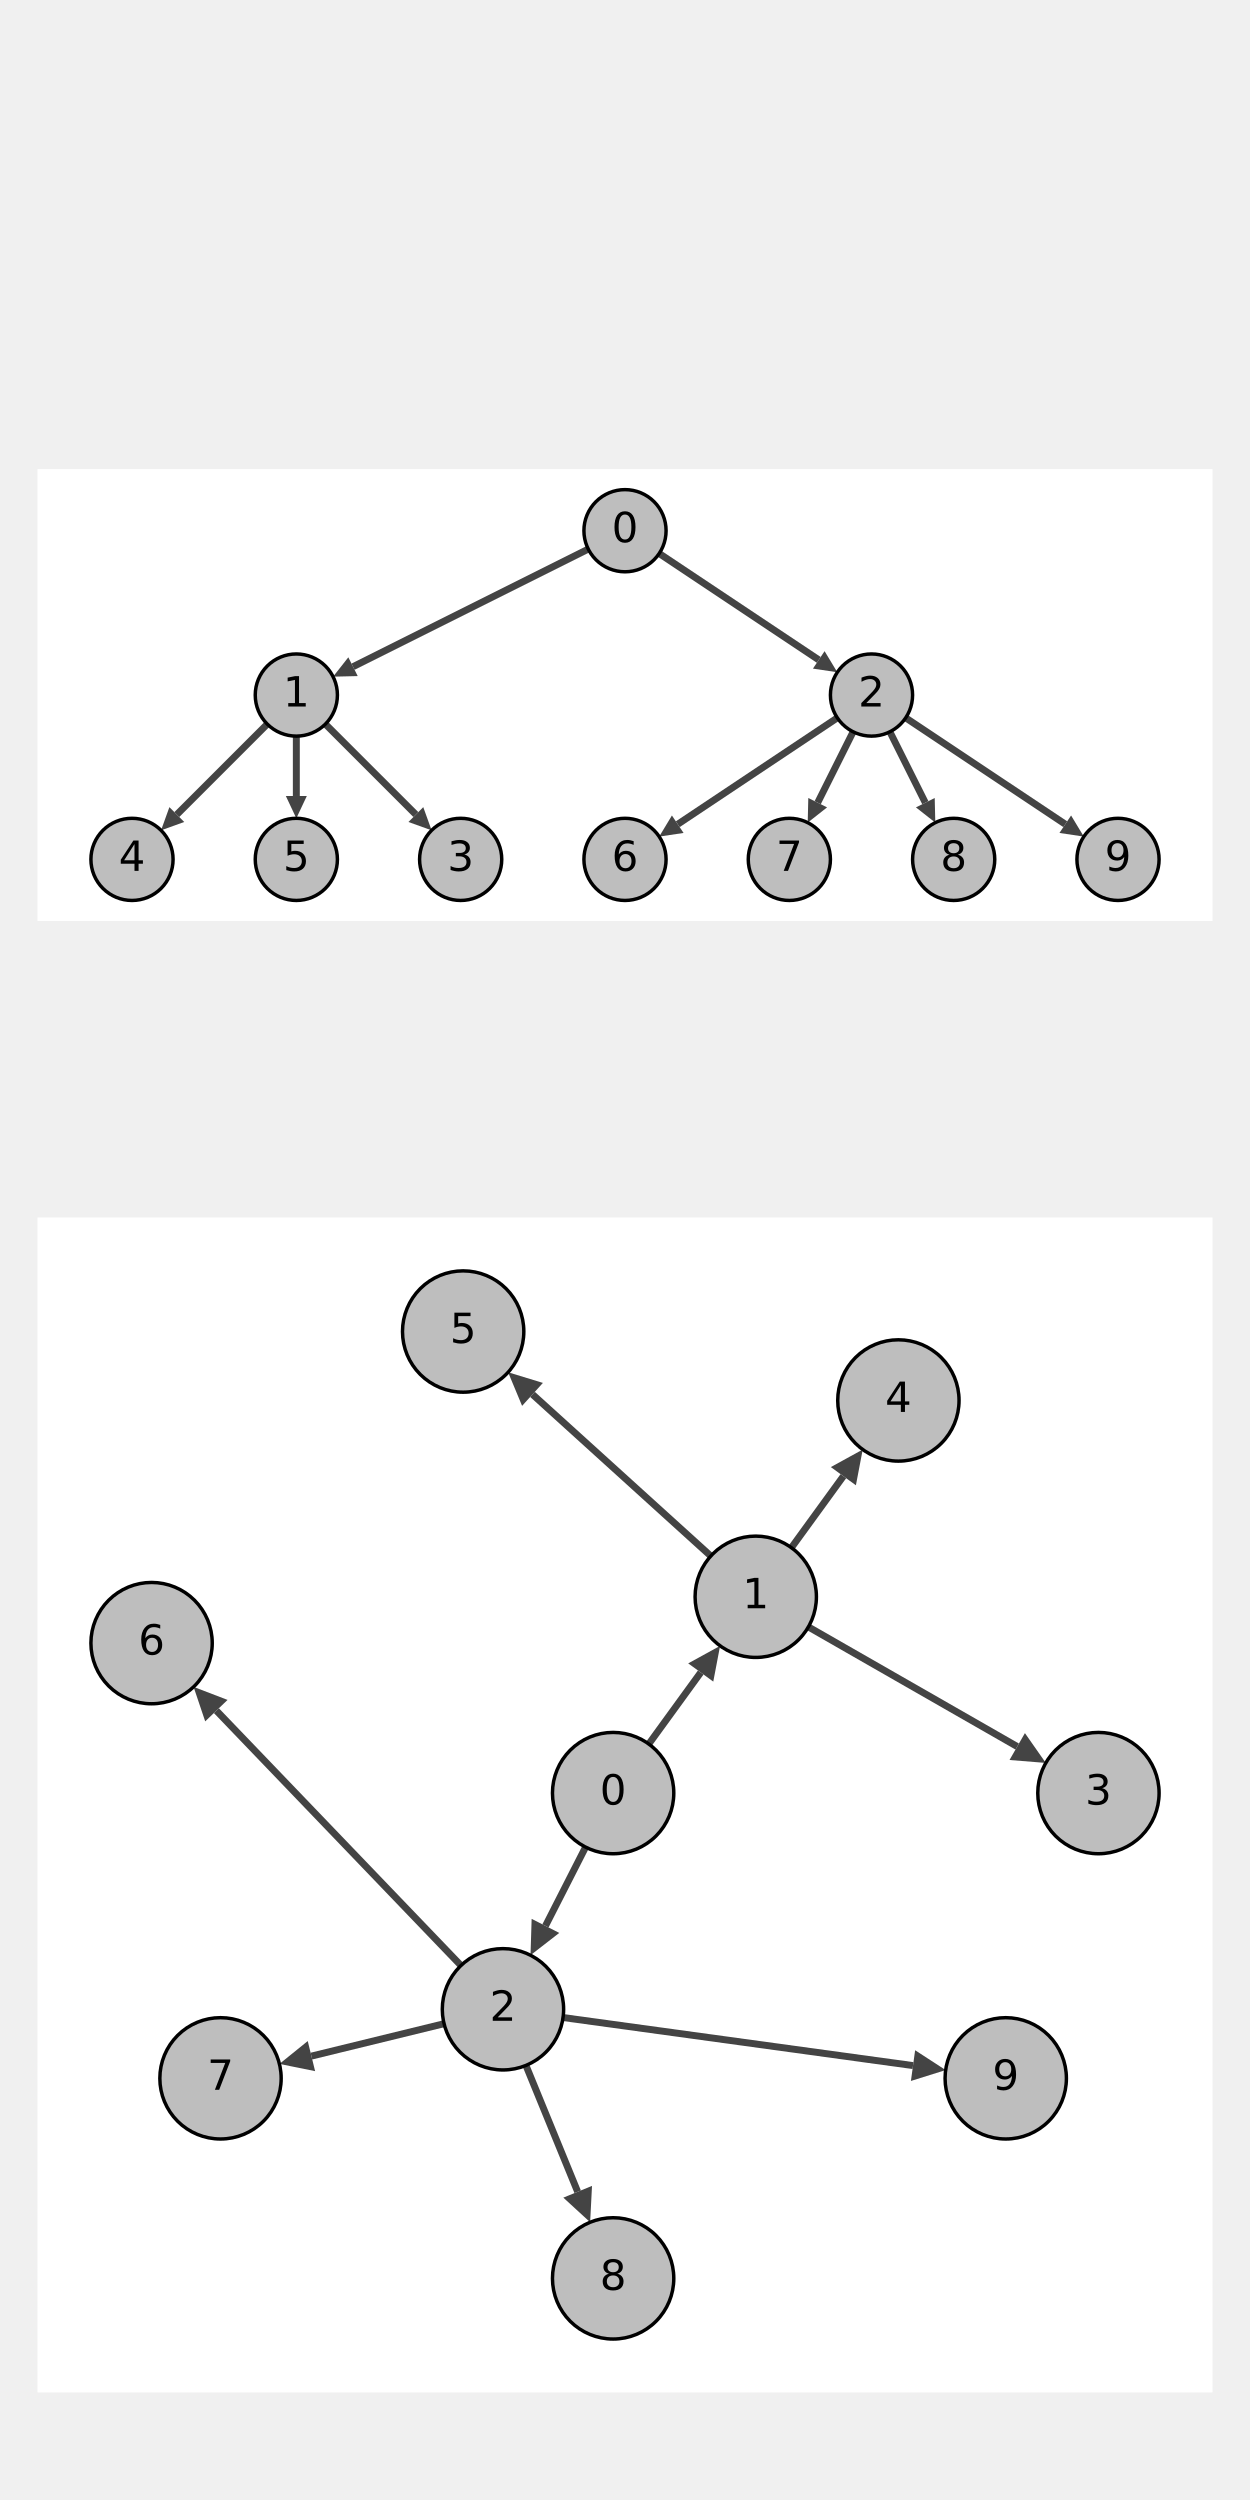
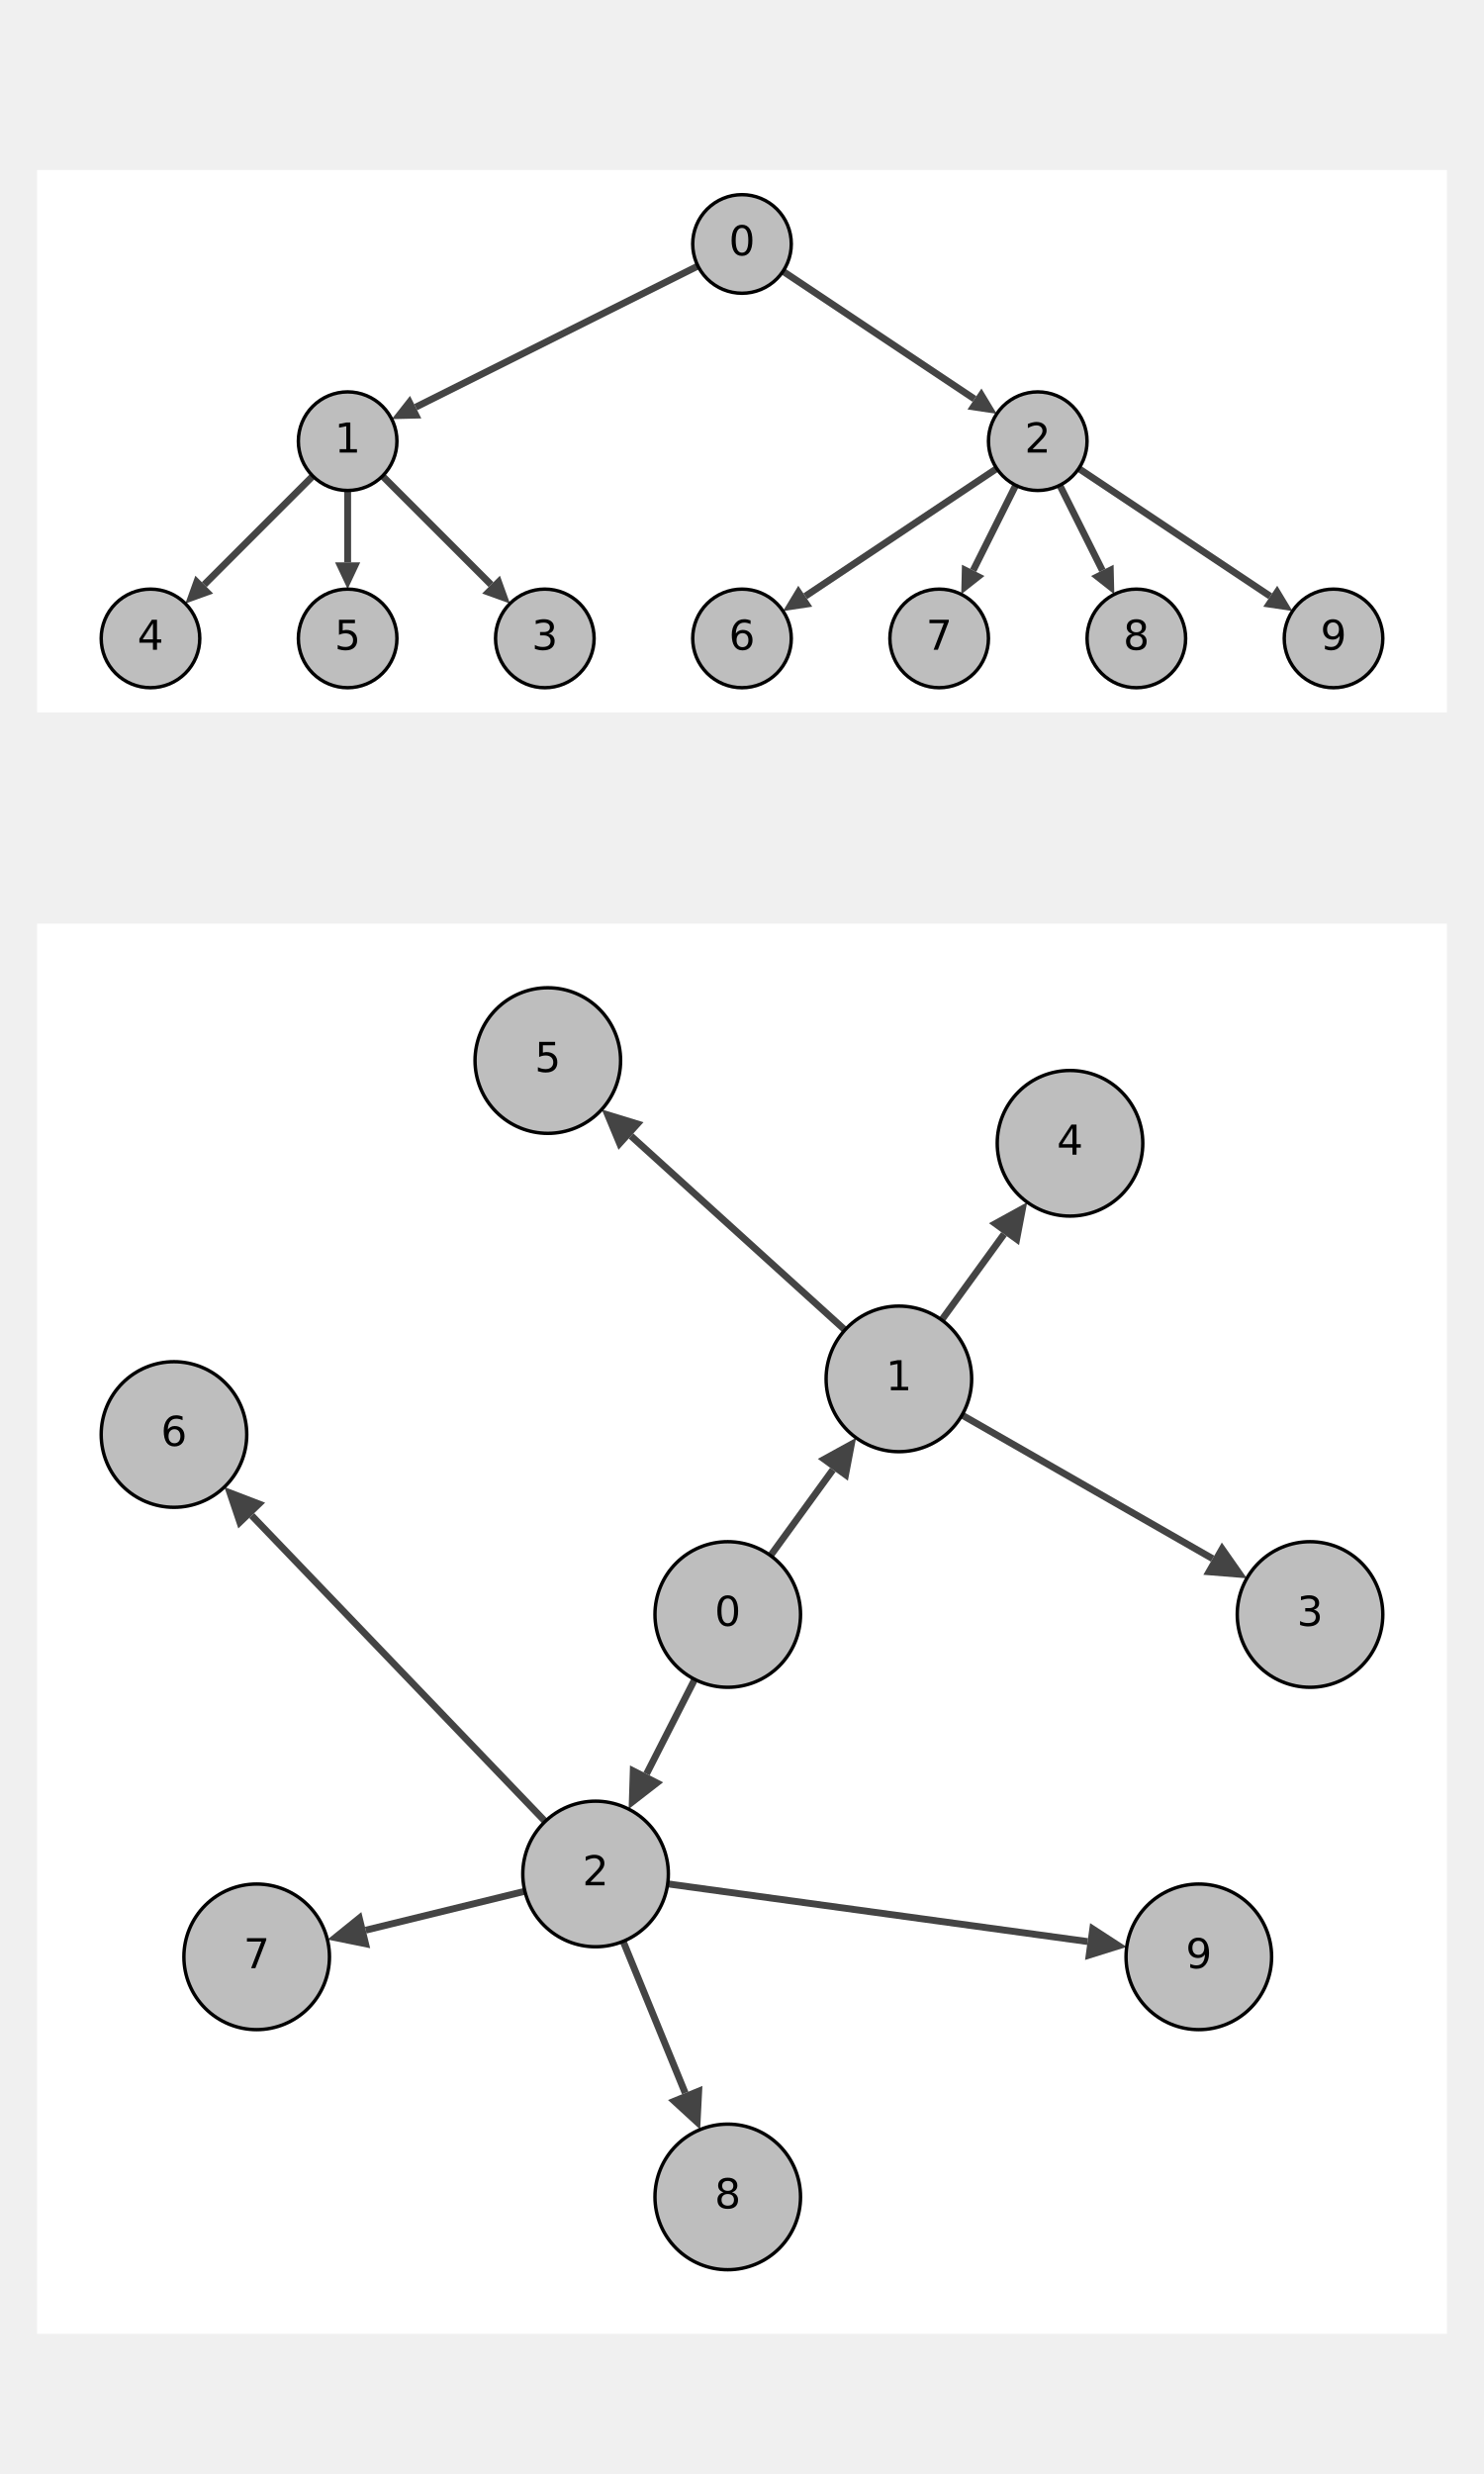
- <svg xmlns="http://www.w3.org/2000/svg" xmlns:xlink="http://www.w3.org/1999/xlink" width="360pt" height="720pt" viewBox="0 0 360 720" version="1.1">
+ <svg xmlns="http://www.w3.org/2000/svg" xmlns:xlink="http://www.w3.org/1999/xlink" width="432pt" height="720pt" viewBox="0 0 432 720" version="1.1">
  <defs>
    <style type="text/css">*{stroke-linejoin: round; stroke-linecap: butt}</style>
  </defs>
  <g id="figure_1">
    <g id="patch_1">
-       <path d="M 0 720  L 360 720  L 360 0  L 0 0  L 0 720  z " style="fill: none" />
+       <path d="M 0 720  L 432 720  L 432 0  L 0 0  L 0 720  z " style="fill: none" />
    </g>
    <g id="axes_1">
      <g id="patch_2">
-         <path d="M 10.8 265.25  L 349.2 265.25  L 349.2 135.096  L 10.8 135.096  z " style="fill: #ffffff" />
+         <path d="M 10.8 207.32  L 421.2 207.32  L 421.2 49.473  L 10.8 49.473  z " style="fill: #ffffff" />
      </g>
      <g id="patch_3">
-         <path d="M 180 152.844  L 101.671 192.009  " clip-path="url(#pfef08d0607)" style="fill: none; stroke: #444444; stroke-width: 2; stroke-linejoin: miter" />
+         <path d="M 216 70.998  L 121.005 118.495  " clip-path="url(#p6d40c6a4cc)" style="fill: none; stroke: #444444; stroke-width: 2; stroke-linejoin: miter" />
      </g>
      <g id="patch_4">
-         <path d="M 95.926 194.881  L 103.023 194.712  L 100.319 189.305  z " clip-path="url(#pfef08d0607)" style="fill: #444444" />
+         <path d="M 114.038 121.979  L 122.645 121.774  L 119.366 115.216  z " clip-path="url(#p6d40c6a4cc)" style="fill: #444444" />
      </g>
      <g id="patch_5">
-         <path d="M 180 152.844  L 235.803 190.046  " clip-path="url(#pfef08d0607)" style="fill: none; stroke: #444444; stroke-width: 2; stroke-linejoin: miter" />
+         <path d="M 216 70.998  L 283.676 116.115  " clip-path="url(#p6d40c6a4cc)" style="fill: none; stroke: #444444; stroke-width: 2; stroke-linejoin: miter" />
      </g>
      <g id="patch_6">
-         <path d="M 241.148 193.61  L 237.48 187.531  L 234.127 192.561  z " clip-path="url(#pfef08d0607)" style="fill: #444444" />
+         <path d="M 290.158 120.437  L 285.71 113.065  L 281.643 119.166  z " clip-path="url(#p6d40c6a4cc)" style="fill: #444444" />
      </g>
      <g id="patch_7">
-         <path d="M 85.343 200.173  L 119.763 234.593  " clip-path="url(#pfef08d0607)" style="fill: none; stroke: #444444; stroke-width: 2; stroke-linejoin: miter" />
+         <path d="M 101.203 128.397  L 142.946 170.14  " clip-path="url(#p6d40c6a4cc)" style="fill: none; stroke: #444444; stroke-width: 2; stroke-linejoin: miter" />
      </g>
      <g id="patch_8">
-         <path d="M 124.305 239.135  L 121.9 232.455  L 117.625 236.73  z " clip-path="url(#pfef08d0607)" style="fill: #444444" />
+         <path d="M 148.455 175.648  L 145.538 167.548  L 140.354 172.732  z " clip-path="url(#p6d40c6a4cc)" style="fill: #444444" />
      </g>
      <g id="patch_9">
-         <path d="M 85.343 200.173  L 50.923 234.593  " clip-path="url(#pfef08d0607)" style="fill: none; stroke: #444444; stroke-width: 2; stroke-linejoin: miter" />
+         <path d="M 101.203 128.397  L 59.46 170.14  " clip-path="url(#p6d40c6a4cc)" style="fill: none; stroke: #444444; stroke-width: 2; stroke-linejoin: miter" />
      </g>
      <g id="patch_10">
-         <path d="M 46.381 239.135  L 53.06 236.73  L 48.785 232.455  z " clip-path="url(#pfef08d0607)" style="fill: #444444" />
+         <path d="M 53.951 175.648  L 62.052 172.732  L 56.867 167.548  z " clip-path="url(#p6d40c6a4cc)" style="fill: #444444" />
      </g>
      <g id="patch_11">
-         <path d="M 85.343 200.173  L 85.343 229.246  " clip-path="url(#pfef08d0607)" style="fill: none; stroke: #444444; stroke-width: 2; stroke-linejoin: miter" />
+         <path d="M 101.203 128.397  L 101.203 163.655  " clip-path="url(#p6d40c6a4cc)" style="fill: none; stroke: #444444; stroke-width: 2; stroke-linejoin: miter" />
      </g>
      <g id="patch_12">
-         <path d="M 85.343 235.669  L 88.365 229.246  L 82.32 229.246  z " clip-path="url(#pfef08d0607)" style="fill: #444444" />
+         <path d="M 101.203 171.445  L 104.869 163.655  L 97.537 163.655  z " clip-path="url(#p6d40c6a4cc)" style="fill: #444444" />
      </g>
      <g id="patch_13">
-         <path d="M 250.993 200.173  L 195.19 237.375  " clip-path="url(#pfef08d0607)" style="fill: none; stroke: #444444; stroke-width: 2; stroke-linejoin: miter" />
+         <path d="M 302.098 128.397  L 234.422 173.514  " clip-path="url(#p6d40c6a4cc)" style="fill: none; stroke: #444444; stroke-width: 2; stroke-linejoin: miter" />
      </g>
      <g id="patch_14">
-         <path d="M 189.845 240.938  L 196.866 239.89  L 193.513 234.86  z " clip-path="url(#pfef08d0607)" style="fill: #444444" />
+         <path d="M 227.94 177.835  L 236.455 176.564  L 232.388 170.464  z " clip-path="url(#p6d40c6a4cc)" style="fill: #444444" />
      </g>
      <g id="patch_15">
-         <path d="M 250.993 200.173  L 235.493 231.173  " clip-path="url(#pfef08d0607)" style="fill: none; stroke: #444444; stroke-width: 2; stroke-linejoin: miter" />
+         <path d="M 302.098 128.397  L 283.3 165.992  " clip-path="url(#p6d40c6a4cc)" style="fill: none; stroke: #444444; stroke-width: 2; stroke-linejoin: miter" />
      </g>
      <g id="patch_16">
-         <path d="M 232.62 236.919  L 238.197 232.525  L 232.789 229.821  z " clip-path="url(#pfef08d0607)" style="fill: #444444" />
+         <path d="M 279.816 172.96  L 286.579 167.632  L 280.021 164.353  z " clip-path="url(#p6d40c6a4cc)" style="fill: #444444" />
      </g>
      <g id="patch_17">
-         <path d="M 250.993 200.173  L 266.493 231.173  " clip-path="url(#pfef08d0607)" style="fill: none; stroke: #444444; stroke-width: 2; stroke-linejoin: miter" />
+         <path d="M 302.098 128.397  L 320.896 165.992  " clip-path="url(#p6d40c6a4cc)" style="fill: none; stroke: #444444; stroke-width: 2; stroke-linejoin: miter" />
      </g>
      <g id="patch_18">
-         <path d="M 269.366 236.919  L 269.197 229.821  L 263.789 232.525  z " clip-path="url(#pfef08d0607)" style="fill: #444444" />
+         <path d="M 324.38 172.96  L 324.175 164.353  L 317.617 167.632  z " clip-path="url(#p6d40c6a4cc)" style="fill: #444444" />
      </g>
      <g id="patch_19">
-         <path d="M 250.993 200.173  L 306.796 237.375  " clip-path="url(#pfef08d0607)" style="fill: none; stroke: #444444; stroke-width: 2; stroke-linejoin: miter" />
+         <path d="M 302.098 128.397  L 369.774 173.514  " clip-path="url(#p6d40c6a4cc)" style="fill: none; stroke: #444444; stroke-width: 2; stroke-linejoin: miter" />
      </g>
      <g id="patch_20">
-         <path d="M 312.141 240.938  L 308.473 234.86  L 305.12 239.89  z " clip-path="url(#pfef08d0607)" style="fill: #444444" />
+         <path d="M 376.256 177.835  L 371.808 170.464  L 367.741 176.564  z " clip-path="url(#p6d40c6a4cc)" style="fill: #444444" />
      </g>
      <g id="matplotlib.axis_1" />
      <g id="matplotlib.axis_2" />
      <g id="patch_21">
-         <path d="M 180 164.676  C 183.138 164.676 186.148 163.43 188.367 161.211  C 190.585 158.992 191.832 155.982 191.832 152.844  C 191.832 149.706 190.585 146.696 188.367 144.478  C 186.148 142.259 183.138 141.012 180 141.012  C 176.862 141.012 173.852 142.259 171.633 144.478  C 169.415 146.696 168.168 149.706 168.168 152.844  C 168.168 155.982 169.415 158.992 171.633 161.211  C 173.852 163.43 176.862 164.676 180 164.676  z " clip-path="url(#pfef08d0607)" style="fill: #bebebe; stroke: #000000; stroke-linejoin: miter" />
+         <path d="M 216 85.348  C 219.806 85.348 223.456 83.836 226.147 81.145  C 228.838 78.454 230.35 74.803 230.35 70.998  C 230.35 67.192 228.838 63.542 226.147 60.851  C 223.456 58.16 219.806 56.648 216 56.648  C 212.194 56.648 208.544 58.16 205.853 60.851  C 203.162 63.542 201.65 67.192 201.65 70.998  C 201.65 74.803 203.162 78.454 205.853 81.145  C 208.544 83.836 212.194 85.348 216 85.348  z " clip-path="url(#p6d40c6a4cc)" style="fill: #bebebe; stroke: #000000; stroke-linejoin: miter" />
      </g>
      <g id="patch_22">
-         <path d="M 85.343 212.005  C 88.481 212.005 91.49 210.758 93.709 208.54  C 95.928 206.321 97.175 203.311 97.175 200.173  C 97.175 197.035 95.928 194.025 93.709 191.806  C 91.49 189.587 88.481 188.341 85.343 188.341  C 82.205 188.341 79.195 189.587 76.976 191.806  C 74.757 194.025 73.51 197.035 73.51 200.173  C 73.51 203.311 74.757 206.321 76.976 208.54  C 79.195 210.758 82.205 212.005 85.343 212.005  z " clip-path="url(#pfef08d0607)" style="fill: #bebebe; stroke: #000000; stroke-linejoin: miter" />
+         <path d="M 101.203 142.746  C 105.008 142.746 108.659 141.234 111.35 138.543  C 114.04 135.852 115.552 132.202 115.552 128.397  C 115.552 124.591 114.04 120.941 111.35 118.25  C 108.659 115.559 105.008 114.047 101.203 114.047  C 97.397 114.047 93.747 115.559 91.056 118.25  C 88.365 120.941 86.853 124.591 86.853 128.397  C 86.853 132.202 88.365 135.852 91.056 138.543  C 93.747 141.234 97.397 142.746 101.203 142.746  z " clip-path="url(#p6d40c6a4cc)" style="fill: #bebebe; stroke: #000000; stroke-linejoin: miter" />
      </g>
      <g id="patch_23">
-         <path d="M 250.993 212.005  C 254.131 212.005 257.141 210.758 259.36 208.54  C 261.578 206.321 262.825 203.311 262.825 200.173  C 262.825 197.035 261.578 194.025 259.36 191.806  C 257.141 189.587 254.131 188.341 250.993 188.341  C 247.855 188.341 244.845 189.587 242.626 191.806  C 240.408 194.025 239.161 197.035 239.161 200.173  C 239.161 203.311 240.408 206.321 242.626 208.54  C 244.845 210.758 247.855 212.005 250.993 212.005  z " clip-path="url(#pfef08d0607)" style="fill: #bebebe; stroke: #000000; stroke-linejoin: miter" />
+         <path d="M 302.098 142.746  C 305.903 142.746 309.554 141.234 312.245 138.543  C 314.936 135.852 316.448 132.202 316.448 128.397  C 316.448 124.591 314.936 120.941 312.245 118.25  C 309.554 115.559 305.903 114.047 302.098 114.047  C 298.292 114.047 294.642 115.559 291.951 118.25  C 289.26 120.941 287.748 124.591 287.748 128.397  C 287.748 132.202 289.26 135.852 291.951 138.543  C 294.642 141.234 298.292 142.746 302.098 142.746  z " clip-path="url(#p6d40c6a4cc)" style="fill: #bebebe; stroke: #000000; stroke-linejoin: miter" />
      </g>
      <g id="patch_24">
-         <path d="M 132.671 259.334  C 135.809 259.334 138.819 258.087 141.038 255.868  C 143.257 253.649 144.503 250.64 144.503 247.502  C 144.503 244.364 143.257 241.354 141.038 239.135  C 138.819 236.916 135.809 235.669 132.671 235.669  C 129.533 235.669 126.524 236.916 124.305 239.135  C 122.086 241.354 120.839 244.364 120.839 247.502  C 120.839 250.64 122.086 253.649 124.305 255.868  C 126.524 258.087 129.533 259.334 132.671 259.334  z " clip-path="url(#pfef08d0607)" style="fill: #bebebe; stroke: #000000; stroke-linejoin: miter" />
+         <path d="M 158.601 200.145  C 162.407 200.145 166.057 198.633 168.748 195.942  C 171.439 193.251 172.951 189.601 172.951 185.795  C 172.951 181.99 171.439 178.339 168.748 175.648  C 166.057 172.957 162.407 171.445 158.601 171.445  C 154.796 171.445 151.146 172.957 148.455 175.648  C 145.764 178.339 144.252 181.99 144.252 185.795  C 144.252 189.601 145.764 193.251 148.455 195.942  C 151.146 198.633 154.796 200.145 158.601 200.145  z " clip-path="url(#p6d40c6a4cc)" style="fill: #bebebe; stroke: #000000; stroke-linejoin: miter" />
      </g>
      <g id="patch_25">
-         <path d="M 38.014 259.334  C 41.152 259.334 44.162 258.087 46.381 255.868  C 48.599 253.649 49.846 250.64 49.846 247.502  C 49.846 244.364 48.599 241.354 46.381 239.135  C 44.162 236.916 41.152 235.669 38.014 235.669  C 34.876 235.669 31.866 236.916 29.647 239.135  C 27.429 241.354 26.182 244.364 26.182 247.502  C 26.182 250.64 27.429 253.649 29.647 255.868  C 31.866 258.087 34.876 259.334 38.014 259.334  z " clip-path="url(#pfef08d0607)" style="fill: #bebebe; stroke: #000000; stroke-linejoin: miter" />
+         <path d="M 43.804 200.145  C 47.61 200.145 51.26 198.633 53.951 195.942  C 56.642 193.251 58.154 189.601 58.154 185.795  C 58.154 181.99 56.642 178.339 53.951 175.648  C 51.26 172.957 47.61 171.445 43.804 171.445  C 39.999 171.445 36.348 172.957 33.657 175.648  C 30.967 178.339 29.455 181.99 29.455 185.795  C 29.455 189.601 30.967 193.251 33.657 195.942  C 36.348 198.633 39.999 200.145 43.804 200.145  z " clip-path="url(#p6d40c6a4cc)" style="fill: #bebebe; stroke: #000000; stroke-linejoin: miter" />
      </g>
      <g id="patch_26">
-         <path d="M 85.343 259.334  C 88.481 259.334 91.49 258.087 93.709 255.868  C 95.928 253.649 97.175 250.64 97.175 247.502  C 97.175 244.364 95.928 241.354 93.709 239.135  C 91.49 236.916 88.481 235.669 85.343 235.669  C 82.205 235.669 79.195 236.916 76.976 239.135  C 74.757 241.354 73.51 244.364 73.51 247.502  C 73.51 250.64 74.757 253.649 76.976 255.868  C 79.195 258.087 82.205 259.334 85.343 259.334  z " clip-path="url(#pfef08d0607)" style="fill: #bebebe; stroke: #000000; stroke-linejoin: miter" />
+         <path d="M 101.203 200.145  C 105.008 200.145 108.659 198.633 111.35 195.942  C 114.04 193.251 115.552 189.601 115.552 185.795  C 115.552 181.99 114.04 178.339 111.35 175.648  C 108.659 172.957 105.008 171.445 101.203 171.445  C 97.397 171.445 93.747 172.957 91.056 175.648  C 88.365 178.339 86.853 181.99 86.853 185.795  C 86.853 189.601 88.365 193.251 91.056 195.942  C 93.747 198.633 97.397 200.145 101.203 200.145  z " clip-path="url(#p6d40c6a4cc)" style="fill: #bebebe; stroke: #000000; stroke-linejoin: miter" />
      </g>
      <g id="patch_27">
-         <path d="M 180 259.334  C 183.138 259.334 186.148 258.087 188.367 255.868  C 190.585 253.649 191.832 250.64 191.832 247.502  C 191.832 244.364 190.585 241.354 188.367 239.135  C 186.148 236.916 183.138 235.669 180 235.669  C 176.862 235.669 173.852 236.916 171.633 239.135  C 169.415 241.354 168.168 244.364 168.168 247.502  C 168.168 250.64 169.415 253.649 171.633 255.868  C 173.852 258.087 176.862 259.334 180 259.334  z " clip-path="url(#pfef08d0607)" style="fill: #bebebe; stroke: #000000; stroke-linejoin: miter" />
+         <path d="M 216 200.145  C 219.806 200.145 223.456 198.633 226.147 195.942  C 228.838 193.251 230.35 189.601 230.35 185.795  C 230.35 181.99 228.838 178.339 226.147 175.648  C 223.456 172.957 219.806 171.445 216 171.445  C 212.194 171.445 208.544 172.957 205.853 175.648  C 203.162 178.339 201.65 181.99 201.65 185.795  C 201.65 189.601 203.162 193.251 205.853 195.942  C 208.544 198.633 212.194 200.145 216 200.145  z " clip-path="url(#p6d40c6a4cc)" style="fill: #bebebe; stroke: #000000; stroke-linejoin: miter" />
      </g>
      <g id="patch_28">
-         <path d="M 227.329 259.334  C 230.467 259.334 233.476 258.087 235.695 255.868  C 237.914 253.649 239.161 250.64 239.161 247.502  C 239.161 244.364 237.914 241.354 235.695 239.135  C 233.476 236.916 230.467 235.669 227.329 235.669  C 224.191 235.669 221.181 236.916 218.962 239.135  C 216.743 241.354 215.497 244.364 215.497 247.502  C 215.497 250.64 216.743 253.649 218.962 255.868  C 221.181 258.087 224.191 259.334 227.329 259.334  z " clip-path="url(#pfef08d0607)" style="fill: #bebebe; stroke: #000000; stroke-linejoin: miter" />
+         <path d="M 273.399 200.145  C 277.204 200.145 280.854 198.633 283.545 195.942  C 286.236 193.251 287.748 189.601 287.748 185.795  C 287.748 181.99 286.236 178.339 283.545 175.648  C 280.854 172.957 277.204 171.445 273.399 171.445  C 269.593 171.445 265.943 172.957 263.252 175.648  C 260.561 178.339 259.049 181.99 259.049 185.795  C 259.049 189.601 260.561 193.251 263.252 195.942  C 265.943 198.633 269.593 200.145 273.399 200.145  z " clip-path="url(#p6d40c6a4cc)" style="fill: #bebebe; stroke: #000000; stroke-linejoin: miter" />
      </g>
      <g id="patch_29">
-         <path d="M 274.657 259.334  C 277.795 259.334 280.805 258.087 283.024 255.868  C 285.243 253.649 286.49 250.64 286.49 247.502  C 286.49 244.364 285.243 241.354 283.024 239.135  C 280.805 236.916 277.795 235.669 274.657 235.669  C 271.519 235.669 268.51 236.916 266.291 239.135  C 264.072 241.354 262.825 244.364 262.825 247.502  C 262.825 250.64 264.072 253.649 266.291 255.868  C 268.51 258.087 271.519 259.334 274.657 259.334  z " clip-path="url(#pfef08d0607)" style="fill: #bebebe; stroke: #000000; stroke-linejoin: miter" />
+         <path d="M 330.797 200.145  C 334.603 200.145 338.253 198.633 340.944 195.942  C 343.635 193.251 345.147 189.601 345.147 185.795  C 345.147 181.99 343.635 178.339 340.944 175.648  C 338.253 172.957 334.603 171.445 330.797 171.445  C 326.992 171.445 323.341 172.957 320.65 175.648  C 317.96 178.339 316.448 181.99 316.448 185.795  C 316.448 189.601 317.96 193.251 320.65 195.942  C 323.341 198.633 326.992 200.145 330.797 200.145  z " clip-path="url(#p6d40c6a4cc)" style="fill: #bebebe; stroke: #000000; stroke-linejoin: miter" />
      </g>
      <g id="patch_30">
-         <path d="M 321.986 259.334  C 325.124 259.334 328.134 258.087 330.353 255.868  C 332.571 253.649 333.818 250.64 333.818 247.502  C 333.818 244.364 332.571 241.354 330.353 239.135  C 328.134 236.916 325.124 235.669 321.986 235.669  C 318.848 235.669 315.838 236.916 313.619 239.135  C 311.401 241.354 310.154 244.364 310.154 247.502  C 310.154 250.64 311.401 253.649 313.619 255.868  C 315.838 258.087 318.848 259.334 321.986 259.334  z " clip-path="url(#pfef08d0607)" style="fill: #bebebe; stroke: #000000; stroke-linejoin: miter" />
+         <path d="M 388.196 200.145  C 392.001 200.145 395.652 198.633 398.343 195.942  C 401.033 193.251 402.545 189.601 402.545 185.795  C 402.545 181.99 401.033 178.339 398.343 175.648  C 395.652 172.957 392.001 171.445 388.196 171.445  C 384.39 171.445 380.74 172.957 378.049 175.648  C 375.358 178.339 373.846 181.99 373.846 185.795  C 373.846 189.601 375.358 193.251 378.049 195.942  C 380.74 198.633 384.39 200.145 388.196 200.145  z " clip-path="url(#p6d40c6a4cc)" style="fill: #bebebe; stroke: #000000; stroke-linejoin: miter" />
      </g>
      <g id="text_1">
-         <g transform="translate(176.1825 156.1555)scale(0.12 -0.12)">
+         <g transform="translate(212.1825 74.30915)scale(0.12 -0.12)">
          <defs>
            <path id="DejaVuSans-30" d="M 2034 4250  Q 1547 4250 1301 3770  Q 1056 3291 1056 2328  Q 1056 1369 1301 889  Q 1547 409 2034 409  Q 2525 409 2770 889  Q 3016 1369 3016 2328  Q 3016 3291 2770 3770  Q 2525 4250 2034 4250  z M 2034 4750  Q 2819 4750 3233 4129  Q 3647 3509 3647 2328  Q 3647 1150 3233 529  Q 2819 -91 2034 -91  Q 1250 -91 836 529  Q 422 1150 422 2328  Q 422 3509 836 4129  Q 1250 4750 2034 4750  z " transform="scale(0.015625)" />
          </defs>
          <use xlink:href="#DejaVuSans-30" />
        </g>
      </g>
      <g id="text_2">
-         <g transform="translate(81.52516 203.4842)scale(0.12 -0.12)">
+         <g transform="translate(97.3853 131.7078)scale(0.12 -0.12)">
          <defs>
            <path id="DejaVuSans-31" d="M 794 531  L 1825 531  L 1825 4091  L 703 3866  L 703 4441  L 1819 4666  L 2450 4666  L 2450 531  L 3481 531  L 3481 0  L 794 0  L 794 531  z " transform="scale(0.015625)" />
          </defs>
          <use xlink:href="#DejaVuSans-31" />
        </g>
      </g>
      <g id="text_3">
-         <g transform="translate(247.1755 203.4842)scale(0.12 -0.12)">
+         <g transform="translate(298.2804 131.7078)scale(0.12 -0.12)">
          <defs>
            <path id="DejaVuSans-32" d="M 1228 531  L 3431 531  L 3431 0  L 469 0  L 469 531  Q 828 903 1448 1529  Q 2069 2156 2228 2338  Q 2531 2678 2651 2914  Q 2772 3150 2772 3378  Q 2772 3750 2511 3984  Q 2250 4219 1831 4219  Q 1534 4219 1204 4116  Q 875 4013 500 3803  L 500 4441  Q 881 4594 1212 4672  Q 1544 4750 1819 4750  Q 2544 4750 2975 4387  Q 3406 4025 3406 3419  Q 3406 3131 3298 2873  Q 3191 2616 2906 2266  Q 2828 2175 2409 1742  Q 1991 1309 1228 531  z " transform="scale(0.015625)" />
          </defs>
          <use xlink:href="#DejaVuSans-32" />
        </g>
      </g>
      <g id="text_4">
-         <g transform="translate(128.8538 250.8128)scale(0.12 -0.12)">
+         <g transform="translate(154.7839 189.1064)scale(0.12 -0.12)">
          <defs>
            <path id="DejaVuSans-33" d="M 2597 2516  Q 3050 2419 3304 2112  Q 3559 1806 3559 1356  Q 3559 666 3084 287  Q 2609 -91 1734 -91  Q 1441 -91 1130 -33  Q 819 25 488 141  L 488 750  Q 750 597 1062 519  Q 1375 441 1716 441  Q 2309 441 2620 675  Q 2931 909 2931 1356  Q 2931 1769 2642 2001  Q 2353 2234 1838 2234  L 1294 2234  L 1294 2753  L 1863 2753  Q 2328 2753 2575 2939  Q 2822 3125 2822 3475  Q 2822 3834 2567 4026  Q 2313 4219 1838 4219  Q 1578 4219 1281 4162  Q 984 4106 628 3988  L 628 4550  Q 988 4650 1302 4700  Q 1616 4750 1894 4750  Q 2613 4750 3031 4423  Q 3450 4097 3450 3541  Q 3450 3153 3228 2886  Q 3006 2619 2597 2516  z " transform="scale(0.015625)" />
          </defs>
          <use xlink:href="#DejaVuSans-33" />
        </g>
      </g>
      <g id="text_5">
-         <g transform="translate(34.19649 250.8128)scale(0.12 -0.12)">
+         <g transform="translate(39.9867 189.1064)scale(0.12 -0.12)">
          <defs>
            <path id="DejaVuSans-34" d="M 2419 4116  L 825 1625  L 2419 1625  L 2419 4116  z M 2253 4666  L 3047 4666  L 3047 1625  L 3713 1625  L 3713 1100  L 3047 1100  L 3047 0  L 2419 0  L 2419 1100  L 313 1100  L 313 1709  L 2253 4666  z " transform="scale(0.015625)" />
          </defs>
          <use xlink:href="#DejaVuSans-34" />
        </g>
      </g>
      <g id="text_6">
-         <g transform="translate(81.52516 250.8128)scale(0.12 -0.12)">
+         <g transform="translate(97.3853 189.1064)scale(0.12 -0.12)">
          <defs>
            <path id="DejaVuSans-35" d="M 691 4666  L 3169 4666  L 3169 4134  L 1269 4134  L 1269 2991  Q 1406 3038 1543 3061  Q 1681 3084 1819 3084  Q 2600 3084 3056 2656  Q 3513 2228 3513 1497  Q 3513 744 3044 326  Q 2575 -91 1722 -91  Q 1428 -91 1123 -41  Q 819 9 494 109  L 494 744  Q 775 591 1075 516  Q 1375 441 1709 441  Q 2250 441 2565 725  Q 2881 1009 2881 1497  Q 2881 1984 2565 2268  Q 2250 2553 1709 2553  Q 1456 2553 1204 2497  Q 953 2441 691 2322  L 691 4666  z " transform="scale(0.015625)" />
          </defs>
          <use xlink:href="#DejaVuSans-35" />
        </g>
      </g>
      <g id="text_7">
-         <g transform="translate(176.1825 250.8128)scale(0.12 -0.12)">
+         <g transform="translate(212.1825 189.1064)scale(0.12 -0.12)">
          <defs>
            <path id="DejaVuSans-36" d="M 2113 2584  Q 1688 2584 1439 2293  Q 1191 2003 1191 1497  Q 1191 994 1439 701  Q 1688 409 2113 409  Q 2538 409 2786 701  Q 3034 994 3034 1497  Q 3034 2003 2786 2293  Q 2538 2584 2113 2584  z M 3366 4563  L 3366 3988  Q 3128 4100 2886 4159  Q 2644 4219 2406 4219  Q 1781 4219 1451 3797  Q 1122 3375 1075 2522  Q 1259 2794 1537 2939  Q 1816 3084 2150 3084  Q 2853 3084 3261 2657  Q 3669 2231 3669 1497  Q 3669 778 3244 343  Q 2819 -91 2113 -91  Q 1303 -91 875 529  Q 447 1150 447 2328  Q 447 3434 972 4092  Q 1497 4750 2381 4750  Q 2619 4750 2861 4703  Q 3103 4656 3366 4563  z " transform="scale(0.015625)" />
          </defs>
          <use xlink:href="#DejaVuSans-36" />
        </g>
      </g>
      <g id="text_8">
-         <g transform="translate(223.5112 250.8128)scale(0.12 -0.12)">
+         <g transform="translate(269.5811 189.1064)scale(0.12 -0.12)">
          <defs>
            <path id="DejaVuSans-37" d="M 525 4666  L 3525 4666  L 3525 4397  L 1831 0  L 1172 0  L 2766 4134  L 525 4134  L 525 4666  z " transform="scale(0.015625)" />
          </defs>
          <use xlink:href="#DejaVuSans-37" />
        </g>
      </g>
      <g id="text_9">
-         <g transform="translate(270.8398 250.8128)scale(0.12 -0.12)">
+         <g transform="translate(326.9797 189.1064)scale(0.12 -0.12)">
          <defs>
            <path id="DejaVuSans-38" d="M 2034 2216  Q 1584 2216 1326 1975  Q 1069 1734 1069 1313  Q 1069 891 1326 650  Q 1584 409 2034 409  Q 2484 409 2743 651  Q 3003 894 3003 1313  Q 3003 1734 2745 1975  Q 2488 2216 2034 2216  z M 1403 2484  Q 997 2584 770 2862  Q 544 3141 544 3541  Q 544 4100 942 4425  Q 1341 4750 2034 4750  Q 2731 4750 3128 4425  Q 3525 4100 3525 3541  Q 3525 3141 3298 2862  Q 3072 2584 2669 2484  Q 3125 2378 3379 2068  Q 3634 1759 3634 1313  Q 3634 634 3220 271  Q 2806 -91 2034 -91  Q 1263 -91 848 271  Q 434 634 434 1313  Q 434 1759 690 2068  Q 947 2378 1403 2484  z M 1172 3481  Q 1172 3119 1398 2916  Q 1625 2713 2034 2713  Q 2441 2713 2670 2916  Q 2900 3119 2900 3481  Q 2900 3844 2670 4047  Q 2441 4250 2034 4250  Q 1625 4250 1398 4047  Q 1172 3844 1172 3481  z " transform="scale(0.015625)" />
          </defs>
          <use xlink:href="#DejaVuSans-38" />
        </g>
      </g>
      <g id="text_10">
-         <g transform="translate(318.1685 250.8128)scale(0.12 -0.12)">
+         <g transform="translate(384.3783 189.1064)scale(0.12 -0.12)">
          <defs>
            <path id="DejaVuSans-39" d="M 703 97  L 703 672  Q 941 559 1184 500  Q 1428 441 1663 441  Q 2288 441 2617 861  Q 2947 1281 2994 2138  Q 2813 1869 2534 1725  Q 2256 1581 1919 1581  Q 1219 1581 811 2004  Q 403 2428 403 3163  Q 403 3881 828 4315  Q 1253 4750 1959 4750  Q 2769 4750 3195 4129  Q 3622 3509 3622 2328  Q 3622 1225 3098 567  Q 2575 -91 1691 -91  Q 1453 -91 1209 -44  Q 966 3 703 97  z M 1959 2075  Q 2384 2075 2632 2365  Q 2881 2656 2881 3163  Q 2881 3666 2632 3958  Q 2384 4250 1959 4250  Q 1534 4250 1286 3958  Q 1038 3666 1038 3163  Q 1038 2656 1286 2365  Q 1534 2075 1959 2075  z " transform="scale(0.015625)" />
          </defs>
          <use xlink:href="#DejaVuSans-39" />
        </g>
      </g>
    </g>
    <g id="axes_2">
      <g id="patch_31">
-         <path d="M 10.8 689.027  L 349.2 689.027  L 349.2 350.627  L 10.8 350.627  z " style="fill: #ffffff" />
+         <path d="M 10.8 679.207  L 421.2 679.207  L 421.2 268.807  L 10.8 268.807  z " style="fill: #ffffff" />
      </g>
      <g id="patch_32">
-         <path d="M 176.58 516.407  L 201.812 481.677  " clip-path="url(#p523db373b2)" style="fill: none; stroke: #444444; stroke-width: 2; stroke-linejoin: miter" />
+         <path d="M 211.852 469.859  L 242.453 427.74  " clip-path="url(#p4b53f2b3ff)" style="fill: none; stroke: #444444; stroke-width: 2; stroke-linejoin: miter" />
      </g>
      <g id="patch_33">
-         <path d="M 207.387 474.004  L 198.201 479.054  L 205.423 484.301  z " clip-path="url(#p523db373b2)" style="fill: #444444" />
+         <path d="M 249.214 418.434  L 238.074 424.559  L 246.832 430.922  z " clip-path="url(#p4b53f2b3ff)" style="fill: #444444" />
      </g>
      <g id="patch_34">
-         <path d="M 176.58 516.407  L 157.091 554.656  " clip-path="url(#p523db373b2)" style="fill: none; stroke: #444444; stroke-width: 2; stroke-linejoin: miter" />
+         <path d="M 211.852 469.859  L 188.216 516.246  " clip-path="url(#p4b53f2b3ff)" style="fill: none; stroke: #444444; stroke-width: 2; stroke-linejoin: miter" />
      </g>
      <g id="patch_35">
-         <path d="M 152.785 563.107  L 161.068 556.682  L 153.114 552.63  z " clip-path="url(#p523db373b2)" style="fill: #444444" />
+         <path d="M 182.994 526.495  L 193.039 518.703  L 183.394 513.789  z " clip-path="url(#p4b53f2b3ff)" style="fill: #444444" />
      </g>
      <g id="patch_36">
-         <path d="M 217.656 459.87  L 292.958 503.007  " clip-path="url(#p523db373b2)" style="fill: none; stroke: #444444; stroke-width: 2; stroke-linejoin: miter" />
+         <path d="M 261.668 401.293  L 352.991 453.609  " clip-path="url(#p4b53f2b3ff)" style="fill: none; stroke: #444444; stroke-width: 2; stroke-linejoin: miter" />
      </g>
      <g id="patch_37">
-         <path d="M 301.188 507.722  L 295.176 499.135  L 290.739 506.88  z " clip-path="url(#p523db373b2)" style="fill: #444444" />
+         <path d="M 362.972 459.327  L 355.682 448.912  L 350.3 458.305  z " clip-path="url(#p4b53f2b3ff)" style="fill: #444444" />
      </g>
      <g id="patch_38">
-         <path d="M 217.656 459.87  L 242.889 425.14  " clip-path="url(#p523db373b2)" style="fill: none; stroke: #444444; stroke-width: 2; stroke-linejoin: miter" />
+         <path d="M 261.668 401.293  L 292.269 359.174  " clip-path="url(#p4b53f2b3ff)" style="fill: none; stroke: #444444; stroke-width: 2; stroke-linejoin: miter" />
      </g>
      <g id="patch_39">
-         <path d="M 248.464 417.467  L 239.278 422.517  L 246.5 427.764  z " clip-path="url(#p523db373b2)" style="fill: #444444" />
+         <path d="M 299.031 349.868  L 287.89 355.992  L 296.648 362.355  z " clip-path="url(#p4b53f2b3ff)" style="fill: #444444" />
      </g>
      <g id="patch_40">
-         <path d="M 217.656 459.87  L 153.36 401.584  " clip-path="url(#p523db373b2)" style="fill: none; stroke: #444444; stroke-width: 2; stroke-linejoin: miter" />
+         <path d="M 261.668 401.293  L 183.692 330.606  " clip-path="url(#p4b53f2b3ff)" style="fill: none; stroke: #444444; stroke-width: 2; stroke-linejoin: miter" />
      </g>
      <g id="patch_41">
-         <path d="M 146.333 395.214  L 150.363 404.891  L 156.358 398.277  z " clip-path="url(#p523db373b2)" style="fill: #444444" />
+         <path d="M 175.17 322.88  L 180.057 334.616  L 187.328 326.596  z " clip-path="url(#p4b53f2b3ff)" style="fill: #444444" />
      </g>
      <g id="patch_42">
-         <path d="M 144.853 578.674  L 62.317 492.665  " clip-path="url(#p523db373b2)" style="fill: none; stroke: #444444; stroke-width: 2; stroke-linejoin: miter" />
+         <path d="M 173.375 545.374  L 73.278 441.066  " clip-path="url(#p4b53f2b3ff)" style="fill: none; stroke: #444444; stroke-width: 2; stroke-linejoin: miter" />
      </g>
      <g id="patch_43">
-         <path d="M 55.75 485.822  L 59.096 495.756  L 65.537 489.575  z " clip-path="url(#p523db373b2)" style="fill: #444444" />
+         <path d="M 65.313 432.767  L 69.372 444.814  L 77.183 437.318  z " clip-path="url(#p4b53f2b3ff)" style="fill: #444444" />
      </g>
      <g id="patch_44">
-         <path d="M 144.853 578.674  L 89.69 592.159  " clip-path="url(#p523db373b2)" style="fill: none; stroke: #444444; stroke-width: 2; stroke-linejoin: miter" />
+         <path d="M 173.375 545.374  L 106.475 561.729  " clip-path="url(#p4b53f2b3ff)" style="fill: none; stroke: #444444; stroke-width: 2; stroke-linejoin: miter" />
      </g>
      <g id="patch_45">
-         <path d="M 80.476 594.411  L 90.75 596.494  L 88.63 587.823  z " clip-path="url(#p523db373b2)" style="fill: #444444" />
+         <path d="M 95.301 564.46  L 107.761 566.987  L 105.19 556.47  z " clip-path="url(#p4b53f2b3ff)" style="fill: #444444" />
      </g>
      <g id="patch_46">
-         <path d="M 144.853 578.674  L 166.367 631.228  " clip-path="url(#p523db373b2)" style="fill: none; stroke: #444444; stroke-width: 2; stroke-linejoin: miter" />
+         <path d="M 173.375 545.374  L 199.467 609.11  " clip-path="url(#p4b53f2b3ff)" style="fill: none; stroke: #444444; stroke-width: 2; stroke-linejoin: miter" />
      </g>
      <g id="patch_47">
-         <path d="M 169.961 640.006  L 170.498 629.537  L 162.237 632.919  z " clip-path="url(#p523db373b2)" style="fill: #444444" />
+         <path d="M 203.825 619.756  L 204.476 607.059  L 194.457 611.161  z " clip-path="url(#p4b53f2b3ff)" style="fill: #444444" />
      </g>
      <g id="patch_48">
-         <path d="M 144.853 578.674  L 262.949 594.892  " clip-path="url(#p523db373b2)" style="fill: none; stroke: #444444; stroke-width: 2; stroke-linejoin: miter" />
+         <path d="M 173.375 545.374  L 316.597 565.044  " clip-path="url(#p4b53f2b3ff)" style="fill: none; stroke: #444444; stroke-width: 2; stroke-linejoin: miter" />
      </g>
      <g id="patch_49">
-         <path d="M 272.346 596.183  L 263.556 590.471  L 262.342 599.314  z " clip-path="url(#p523db373b2)" style="fill: #444444" />
+         <path d="M 327.993 566.609  L 317.334 559.681  L 315.861 570.406  z " clip-path="url(#p4b53f2b3ff)" style="fill: #444444" />
      </g>
      <g id="matplotlib.axis_3" />
      <g id="matplotlib.axis_4" />
      <g id="patch_50">
-         <path d="M 176.58 533.878  C 181.213 533.878 185.657 532.037 188.933 528.761  C 192.21 525.484 194.051 521.04 194.051 516.407  C 194.051 511.773 192.21 507.329 188.933 504.053  C 185.657 500.777 181.213 498.936 176.58 498.936  C 171.946 498.936 167.502 500.777 164.226 504.053  C 160.95 507.329 159.109 511.773 159.109 516.407  C 159.109 521.04 160.95 525.484 164.226 528.761  C 167.502 532.037 171.946 533.878 176.58 533.878  z " clip-path="url(#p523db373b2)" style="fill: #bebebe; stroke: #000000; stroke-linejoin: miter" />
+         <path d="M 211.852 491.047  C 217.471 491.047 222.861 488.815 226.834 484.841  C 230.808 480.868 233.04 475.478 233.04 469.859  C 233.04 464.24 230.808 458.85 226.834 454.877  C 222.861 450.903 217.471 448.671 211.852 448.671  C 206.233 448.671 200.843 450.903 196.87 454.877  C 192.896 458.85 190.664 464.24 190.664 469.859  C 190.664 475.478 192.896 480.868 196.87 484.841  C 200.843 488.815 206.233 491.047 211.852 491.047  z " clip-path="url(#p4b53f2b3ff)" style="fill: #bebebe; stroke: #000000; stroke-linejoin: miter" />
      </g>
      <g id="patch_51">
-         <path d="M 217.656 477.341  C 222.29 477.341 226.734 475.5 230.01 472.223  C 233.286 468.947 235.127 464.503 235.127 459.87  C 235.127 455.236 233.286 450.792 230.01 447.516  C 226.734 444.239 222.29 442.399 217.656 442.399  C 213.023 442.399 208.579 444.239 205.302 447.516  C 202.026 450.792 200.185 455.236 200.185 459.87  C 200.185 464.503 202.026 468.947 205.302 472.223  C 208.579 475.5 213.023 477.341 217.656 477.341  z " clip-path="url(#p523db373b2)" style="fill: #bebebe; stroke: #000000; stroke-linejoin: miter" />
+         <path d="M 261.668 422.481  C 267.287 422.481 272.677 420.248 276.651 416.275  C 280.624 412.301 282.856 406.912 282.856 401.293  C 282.856 395.673 280.624 390.284 276.651 386.31  C 272.677 382.337 267.287 380.104 261.668 380.104  C 256.049 380.104 250.659 382.337 246.686 386.31  C 242.713 390.284 240.48 395.673 240.48 401.293  C 240.48 406.912 242.713 412.301 246.686 416.275  C 250.659 420.248 256.049 422.481 261.668 422.481  z " clip-path="url(#p4b53f2b3ff)" style="fill: #bebebe; stroke: #000000; stroke-linejoin: miter" />
      </g>
      <g id="patch_52">
-         <path d="M 144.853 596.145  C 149.486 596.145 153.931 594.304 157.207 591.027  C 160.483 587.751 162.324 583.307 162.324 578.674  C 162.324 574.04 160.483 569.596 157.207 566.32  C 153.931 563.044 149.486 561.203 144.853 561.203  C 140.22 561.203 135.776 563.044 132.499 566.32  C 129.223 569.596 127.382 574.04 127.382 578.674  C 127.382 583.307 129.223 587.751 132.499 591.027  C 135.776 594.304 140.22 596.145 144.853 596.145  z " clip-path="url(#p523db373b2)" style="fill: #bebebe; stroke: #000000; stroke-linejoin: miter" />
+         <path d="M 173.375 566.562  C 178.994 566.562 184.384 564.33 188.357 560.356  C 192.331 556.383 194.563 550.993 194.563 545.374  C 194.563 539.755 192.331 534.365 188.357 530.392  C 184.384 526.418 178.994 524.186 173.375 524.186  C 167.756 524.186 162.366 526.418 158.393 530.392  C 154.419 534.365 152.187 539.755 152.187 545.374  C 152.187 550.993 154.419 556.383 158.393 560.356  C 162.366 564.33 167.756 566.562 173.375 566.562  z " clip-path="url(#p4b53f2b3ff)" style="fill: #bebebe; stroke: #000000; stroke-linejoin: miter" />
      </g>
      <g id="patch_53">
-         <path d="M 316.347 533.878  C 320.981 533.878 325.425 532.037 328.701 528.761  C 331.977 525.484 333.818 521.04 333.818 516.407  C 333.818 511.773 331.977 507.329 328.701 504.053  C 325.425 500.777 320.981 498.936 316.347 498.936  C 311.714 498.936 307.27 500.777 303.993 504.053  C 300.717 507.329 298.876 511.773 298.876 516.407  C 298.876 521.04 300.717 525.484 303.993 528.761  C 307.27 532.037 311.714 533.878 316.347 533.878  z " clip-path="url(#p523db373b2)" style="fill: #bebebe; stroke: #000000; stroke-linejoin: miter" />
+         <path d="M 381.357 491.047  C 386.976 491.047 392.366 488.815 396.34 484.841  C 400.313 480.868 402.545 475.478 402.545 469.859  C 402.545 464.24 400.313 458.85 396.34 454.877  C 392.366 450.903 386.976 448.671 381.357 448.671  C 375.738 448.671 370.348 450.903 366.375 454.877  C 362.402 458.85 360.169 464.24 360.169 469.859  C 360.169 475.478 362.402 480.868 366.375 484.841  C 370.348 488.815 375.738 491.047 381.357 491.047  z " clip-path="url(#p4b53f2b3ff)" style="fill: #bebebe; stroke: #000000; stroke-linejoin: miter" />
      </g>
      <g id="patch_54">
-         <path d="M 258.733 420.803  C 263.366 420.803 267.811 418.962 271.087 415.686  C 274.363 412.41 276.204 407.966 276.204 403.332  C 276.204 398.699 274.363 394.255 271.087 390.979  C 267.811 387.702 263.366 385.861 258.733 385.861  C 254.1 385.861 249.655 387.702 246.379 390.979  C 243.103 394.255 241.262 398.699 241.262 403.332  C 241.262 407.966 243.103 412.41 246.379 415.686  C 249.655 418.962 254.1 420.803 258.733 420.803  z " clip-path="url(#p523db373b2)" style="fill: #bebebe; stroke: #000000; stroke-linejoin: miter" />
+         <path d="M 311.485 353.914  C 317.104 353.914 322.494 351.682 326.467 347.708  C 330.44 343.735 332.673 338.345 332.673 332.726  C 332.673 327.107 330.44 321.717 326.467 317.744  C 322.494 313.771 317.104 311.538 311.485 311.538  C 305.865 311.538 300.476 313.771 296.502 317.744  C 292.529 321.717 290.296 327.107 290.296 332.726  C 290.296 338.345 292.529 343.735 296.502 347.708  C 300.476 351.682 305.865 353.914 311.485 353.914  z " clip-path="url(#p4b53f2b3ff)" style="fill: #bebebe; stroke: #000000; stroke-linejoin: miter" />
      </g>
      <g id="patch_55">
-         <path d="M 133.389 400.951  C 138.022 400.951 142.467 399.11 145.743 395.834  C 149.019 392.557 150.86 388.113 150.86 383.48  C 150.86 378.847 149.019 374.402 145.743 371.126  C 142.467 367.85 138.022 366.009 133.389 366.009  C 128.756 366.009 124.312 367.85 121.035 371.126  C 117.759 374.402 115.918 378.847 115.918 383.48  C 115.918 388.113 117.759 392.557 121.035 395.834  C 124.312 399.11 128.756 400.951 133.389 400.951  z " clip-path="url(#p523db373b2)" style="fill: #bebebe; stroke: #000000; stroke-linejoin: miter" />
+         <path d="M 159.472 329.838  C 165.091 329.838 170.481 327.605 174.454 323.632  C 178.428 319.659 180.66 314.269 180.66 308.65  C 180.66 303.031 178.428 297.641 174.454 293.667  C 170.481 289.694 165.091 287.462 159.472 287.462  C 153.853 287.462 148.463 289.694 144.49 293.667  C 140.516 297.641 138.284 303.031 138.284 308.65  C 138.284 314.269 140.516 319.659 144.49 323.632  C 148.463 327.605 153.853 329.838 159.472 329.838  z " clip-path="url(#p4b53f2b3ff)" style="fill: #bebebe; stroke: #000000; stroke-linejoin: miter" />
      </g>
      <g id="patch_56">
-         <path d="M 43.653 490.687  C 48.286 490.687 52.73 488.846 56.007 485.57  C 59.283 482.294 61.124 477.85 61.124 473.216  C 61.124 468.583 59.283 464.139 56.007 460.862  C 52.73 457.586 48.286 455.745 43.653 455.745  C 39.019 455.745 34.575 457.586 31.299 460.862  C 28.023 464.139 26.182 468.583 26.182 473.216  C 26.182 477.85 28.023 482.294 31.299 485.57  C 34.575 488.846 39.019 490.687 43.653 490.687  z " clip-path="url(#p523db373b2)" style="fill: #bebebe; stroke: #000000; stroke-linejoin: miter" />
+         <path d="M 50.643 438.667  C 56.262 438.667 61.652 436.435 65.625 432.461  C 69.598 428.488 71.831 423.098 71.831 417.479  C 71.831 411.86 69.598 406.47 65.625 402.497  C 61.652 398.523 56.262 396.291 50.643 396.291  C 45.024 396.291 39.634 398.523 35.66 402.497  C 31.687 406.47 29.455 411.86 29.455 417.479  C 29.455 423.098 31.687 428.488 35.66 432.461  C 39.634 436.435 45.024 438.667 50.643 438.667  z " clip-path="url(#p4b53f2b3ff)" style="fill: #bebebe; stroke: #000000; stroke-linejoin: miter" />
      </g>
      <g id="patch_57">
-         <path d="M 63.505 616.031  C 68.139 616.031 72.583 614.19 75.859 610.914  C 79.135 607.638 80.976 603.193 80.976 598.56  C 80.976 593.927 79.135 589.483 75.859 586.206  C 72.583 582.93 68.139 581.089 63.505 581.089  C 58.872 581.089 54.428 582.93 51.151 586.206  C 47.875 589.483 46.034 593.927 46.034 598.56  C 46.034 603.193 47.875 607.638 51.151 610.914  C 54.428 614.19 58.872 616.031 63.505 616.031  z " clip-path="url(#p523db373b2)" style="fill: #bebebe; stroke: #000000; stroke-linejoin: miter" />
+         <path d="M 74.719 590.68  C 80.338 590.68 85.728 588.447 89.701 584.474  C 93.675 580.501 95.907 575.111 95.907 569.492  C 95.907 563.872 93.675 558.483 89.701 554.509  C 85.728 550.536 80.338 548.303 74.719 548.303  C 69.1 548.303 63.71 550.536 59.737 554.509  C 55.764 558.483 53.531 563.872 53.531 569.492  C 53.531 575.111 55.764 580.501 59.737 584.474  C 63.71 588.447 69.1 590.68 74.719 590.68  z " clip-path="url(#p4b53f2b3ff)" style="fill: #bebebe; stroke: #000000; stroke-linejoin: miter" />
      </g>
      <g id="patch_58">
-         <path d="M 176.58 673.645  C 181.213 673.645 185.657 671.804 188.933 668.528  C 192.21 665.252 194.051 660.808 194.051 656.174  C 194.051 651.541 192.21 647.097 188.933 643.821  C 185.657 640.544 181.213 638.703 176.58 638.703  C 171.946 638.703 167.502 640.544 164.226 643.821  C 160.95 647.097 159.109 651.541 159.109 656.174  C 159.109 660.808 160.95 665.252 164.226 668.528  C 167.502 671.804 171.946 673.645 176.58 673.645  z " clip-path="url(#p523db373b2)" style="fill: #bebebe; stroke: #000000; stroke-linejoin: miter" />
+         <path d="M 211.852 660.552  C 217.471 660.552 222.861 658.32 226.834 654.347  C 230.808 650.373 233.04 644.983 233.04 639.364  C 233.04 633.745 230.808 628.355 226.834 624.382  C 222.861 620.409 217.471 618.176 211.852 618.176  C 206.233 618.176 200.843 620.409 196.87 624.382  C 192.896 628.355 190.664 633.745 190.664 639.364  C 190.664 644.983 192.896 650.373 196.87 654.347  C 200.843 658.32 206.233 660.552 211.852 660.552  z " clip-path="url(#p4b53f2b3ff)" style="fill: #bebebe; stroke: #000000; stroke-linejoin: miter" />
      </g>
      <g id="patch_59">
-         <path d="M 289.654 616.031  C 294.287 616.031 298.732 614.19 302.008 610.914  C 305.284 607.638 307.125 603.193 307.125 598.56  C 307.125 593.927 305.284 589.483 302.008 586.206  C 298.732 582.93 294.287 581.089 289.654 581.089  C 285.021 581.089 280.576 582.93 277.3 586.206  C 274.024 589.483 272.183 593.927 272.183 598.56  C 272.183 603.193 274.024 607.638 277.3 610.914  C 280.576 614.19 285.021 616.031 289.654 616.031  z " clip-path="url(#p523db373b2)" style="fill: #bebebe; stroke: #000000; stroke-linejoin: miter" />
+         <path d="M 348.985 590.68  C 354.604 590.68 359.994 588.447 363.967 584.474  C 367.94 580.501 370.173 575.111 370.173 569.492  C 370.173 563.872 367.94 558.483 363.967 554.509  C 359.994 550.536 354.604 548.303 348.985 548.303  C 343.365 548.303 337.976 550.536 334.002 554.509  C 330.029 558.483 327.796 563.872 327.796 569.492  C 327.796 575.111 330.029 580.501 334.002 584.474  C 337.976 588.447 343.365 590.68 348.985 590.68  z " clip-path="url(#p4b53f2b3ff)" style="fill: #bebebe; stroke: #000000; stroke-linejoin: miter" />
      </g>
      <g id="text_11">
-         <g transform="translate(172.7621 519.718)scale(0.12 -0.12)">
+         <g transform="translate(208.0344 473.1702)scale(0.12 -0.12)">
          <use xlink:href="#DejaVuSans-30" />
        </g>
      </g>
      <g id="text_12">
-         <g transform="translate(213.8388 463.1808)scale(0.12 -0.12)">
+         <g transform="translate(257.8508 404.6038)scale(0.12 -0.12)">
          <use xlink:href="#DejaVuSans-31" />
        </g>
      </g>
      <g id="text_13">
-         <g transform="translate(141.0356 581.9849)scale(0.12 -0.12)">
+         <g transform="translate(169.5575 548.6853)scale(0.12 -0.12)">
          <use xlink:href="#DejaVuSans-32" />
        </g>
      </g>
      <g id="text_14">
-         <g transform="translate(312.5297 519.718)scale(0.12 -0.12)">
+         <g transform="translate(377.5398 473.1702)scale(0.12 -0.12)">
          <use xlink:href="#DejaVuSans-33" />
        </g>
      </g>
      <g id="text_15">
-         <g transform="translate(254.9155 406.6436)scale(0.12 -0.12)">
+         <g transform="translate(307.6672 336.0374)scale(0.12 -0.12)">
          <use xlink:href="#DejaVuSans-34" />
        </g>
      </g>
      <g id="text_16">
-         <g transform="translate(129.5716 386.7911)scale(0.12 -0.12)">
+         <g transform="translate(155.6544 311.961)scale(0.12 -0.12)">
          <use xlink:href="#DejaVuSans-35" />
        </g>
      </g>
      <g id="text_17">
-         <g transform="translate(39.83527 476.5274)scale(0.12 -0.12)">
+         <g transform="translate(46.82522 420.7901)scale(0.12 -0.12)">
          <use xlink:href="#DejaVuSans-36" />
        </g>
      </g>
      <g id="text_18">
-         <g transform="translate(59.68779 601.8713)scale(0.12 -0.12)">
+         <g transform="translate(70.90168 572.8029)scale(0.12 -0.12)">
          <use xlink:href="#DejaVuSans-37" />
        </g>
      </g>
      <g id="text_19">
-         <g transform="translate(172.7621 659.4856)scale(0.12 -0.12)">
+         <g transform="translate(208.0344 642.6755)scale(0.12 -0.12)">
          <use xlink:href="#DejaVuSans-38" />
        </g>
      </g>
      <g id="text_20">
-         <g transform="translate(285.8365 601.8713)scale(0.12 -0.12)">
+         <g transform="translate(345.1671 572.8029)scale(0.12 -0.12)">
          <use xlink:href="#DejaVuSans-39" />
        </g>
      </g>
    </g>
  </g>
  <defs>
-     <clipPath id="pfef08d0607">
-       <rect x="10.8" y="135.096" width="338.4" height="130.154" />
+     <clipPath id="p6d40c6a4cc">
+       <rect x="10.8" y="49.473" width="410.4" height="157.846" />
    </clipPath>
-     <clipPath id="p523db373b2">
-       <rect x="10.8" y="350.627" width="338.4" height="338.4" />
+     <clipPath id="p4b53f2b3ff">
+       <rect x="10.8" y="268.807" width="410.4" height="410.4" />
    </clipPath>
  </defs>
</svg>
